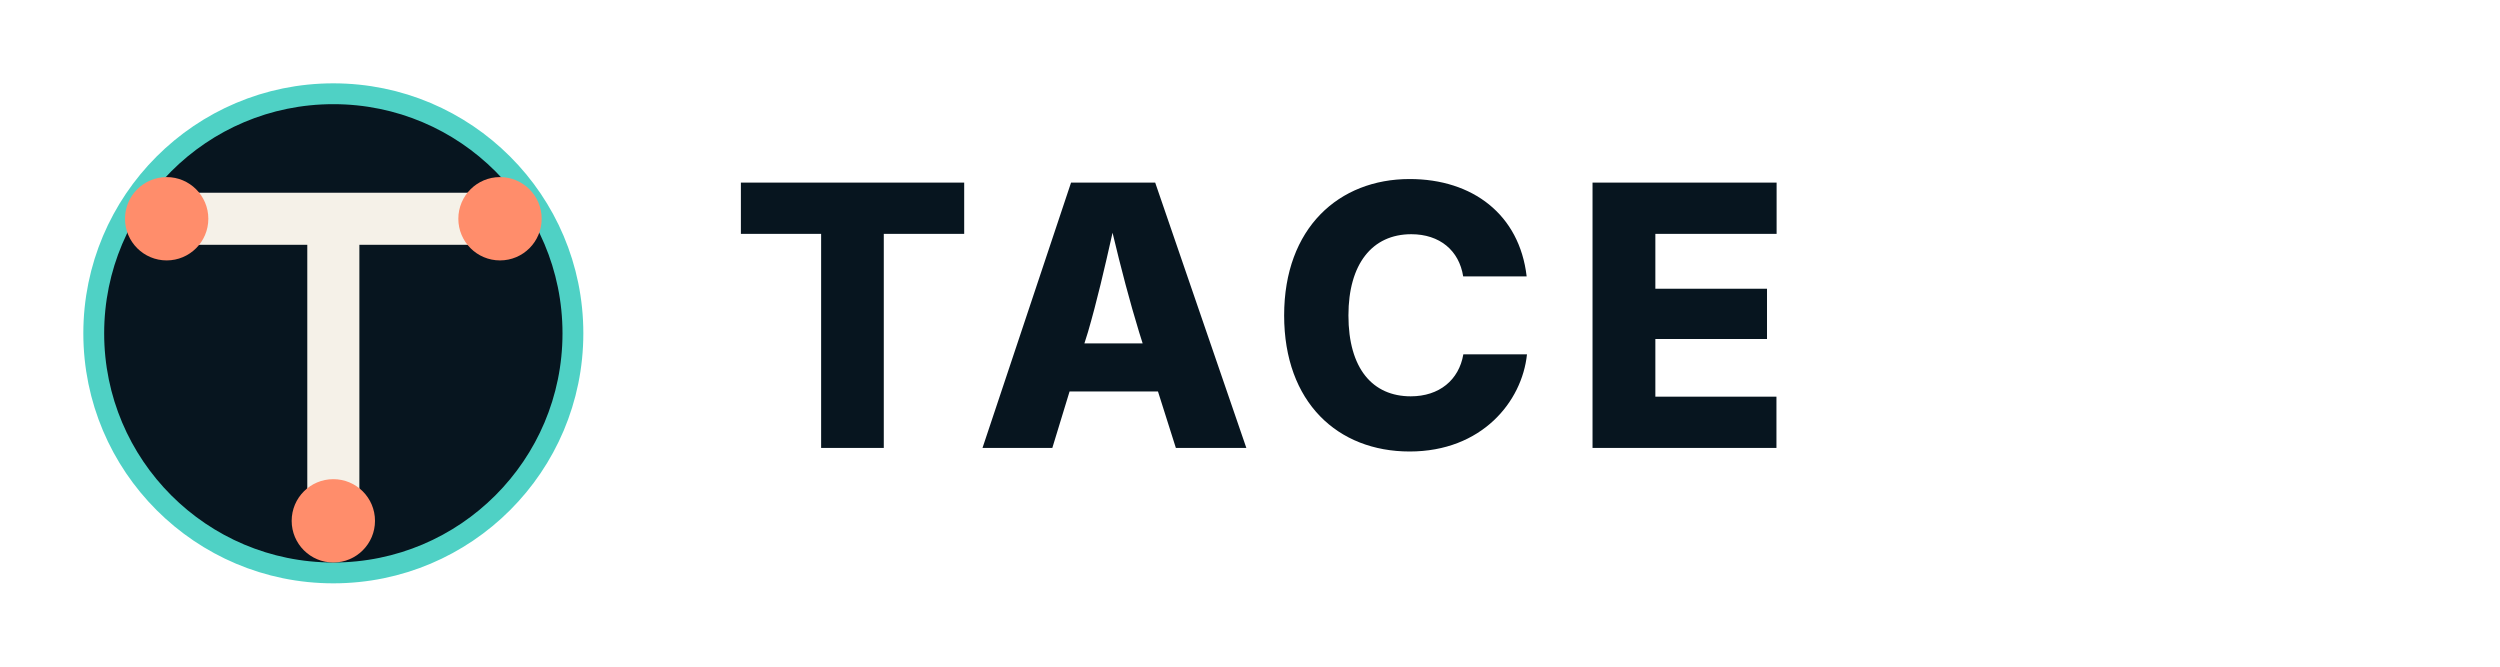
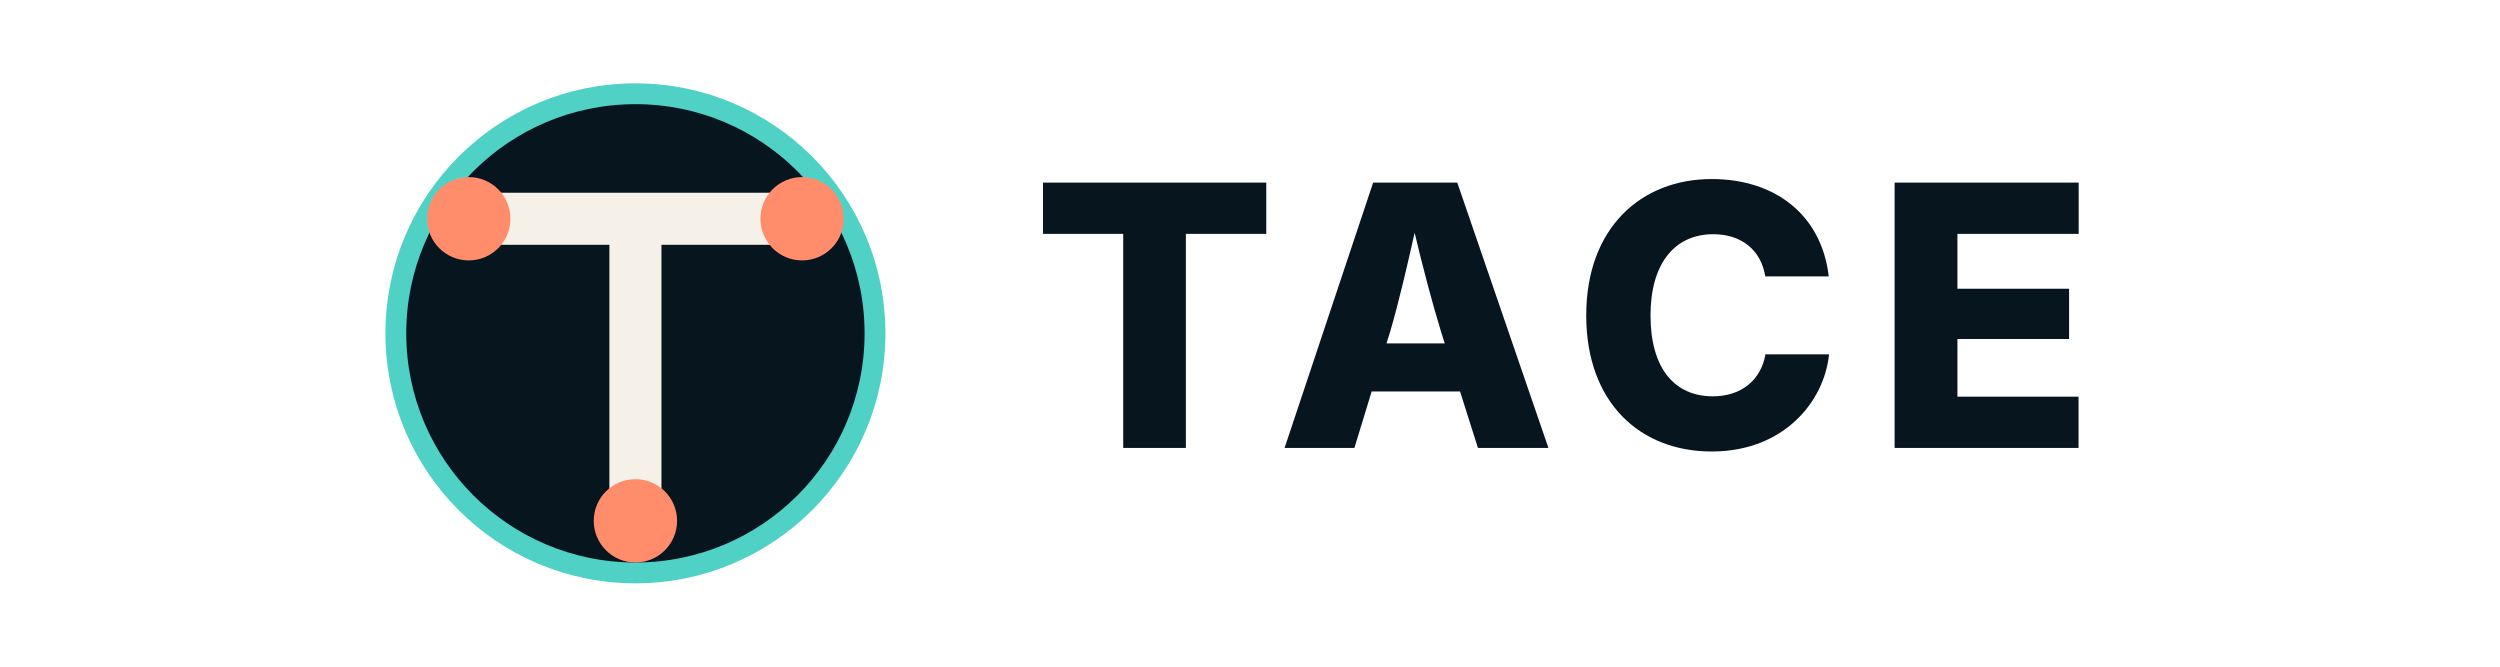
<svg xmlns="http://www.w3.org/2000/svg" viewBox="0 0 240 64" role="img" aria-labelledby="title desc">
-   <g transform="translate(2 2)">
+   <g transform="translate(31 2)">
    <circle cx="30" cy="30" r="23" fill="#07151f" stroke="#4fd1c5" stroke-width="2" />
    <path d="M14 19h32M30 19v29" fill="none" stroke="#f5f1e8" stroke-width="5" stroke-linecap="round" />
    <circle cx="14" cy="19" r="4" fill="#ff8d6b" />
    <circle cx="46" cy="19" r="4" fill="#ff8d6b" />
    <circle cx="30" cy="48" r="4" fill="#ff8d6b" />
  </g>
-   <text x="70" y="43" fill="#07151f" font-family="Inter, Arial, sans-serif" font-size="35" font-weight="760" letter-spacing="3">TACE</text>
+   <text x="99" y="43" fill="#07151f" font-family="Inter, Arial, sans-serif" font-size="35" font-weight="760" letter-spacing="3">TACE</text>
</svg>
